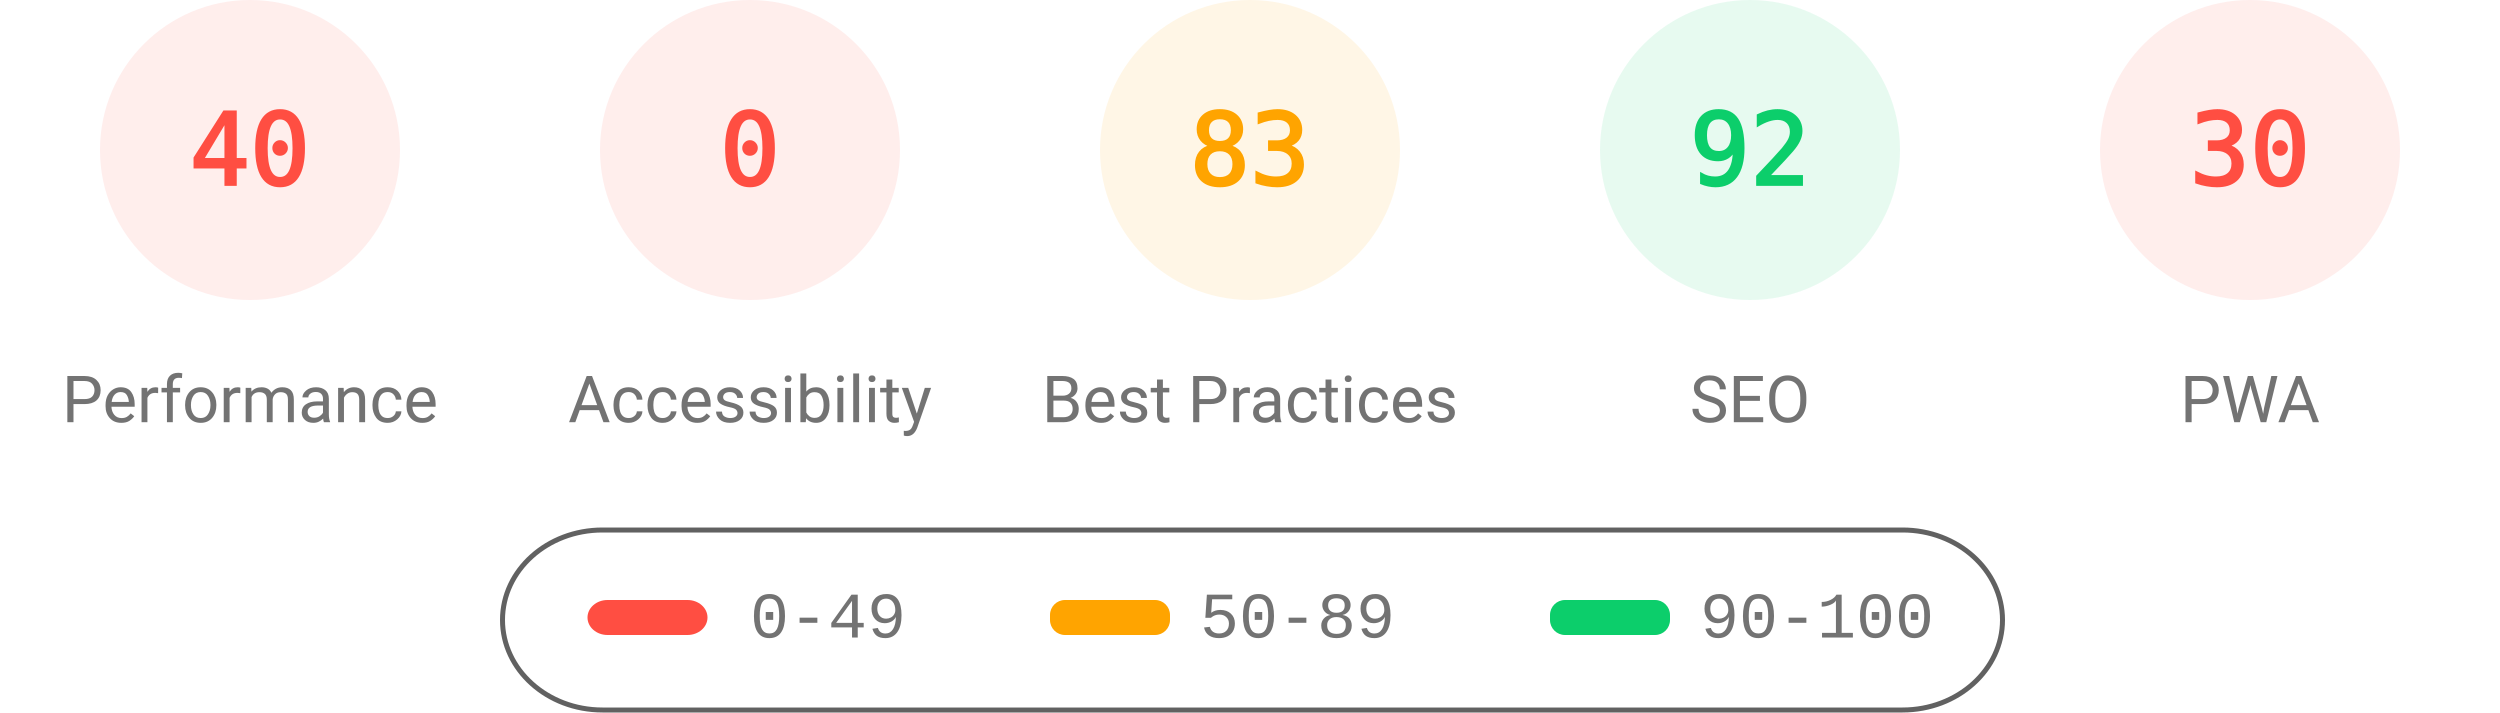
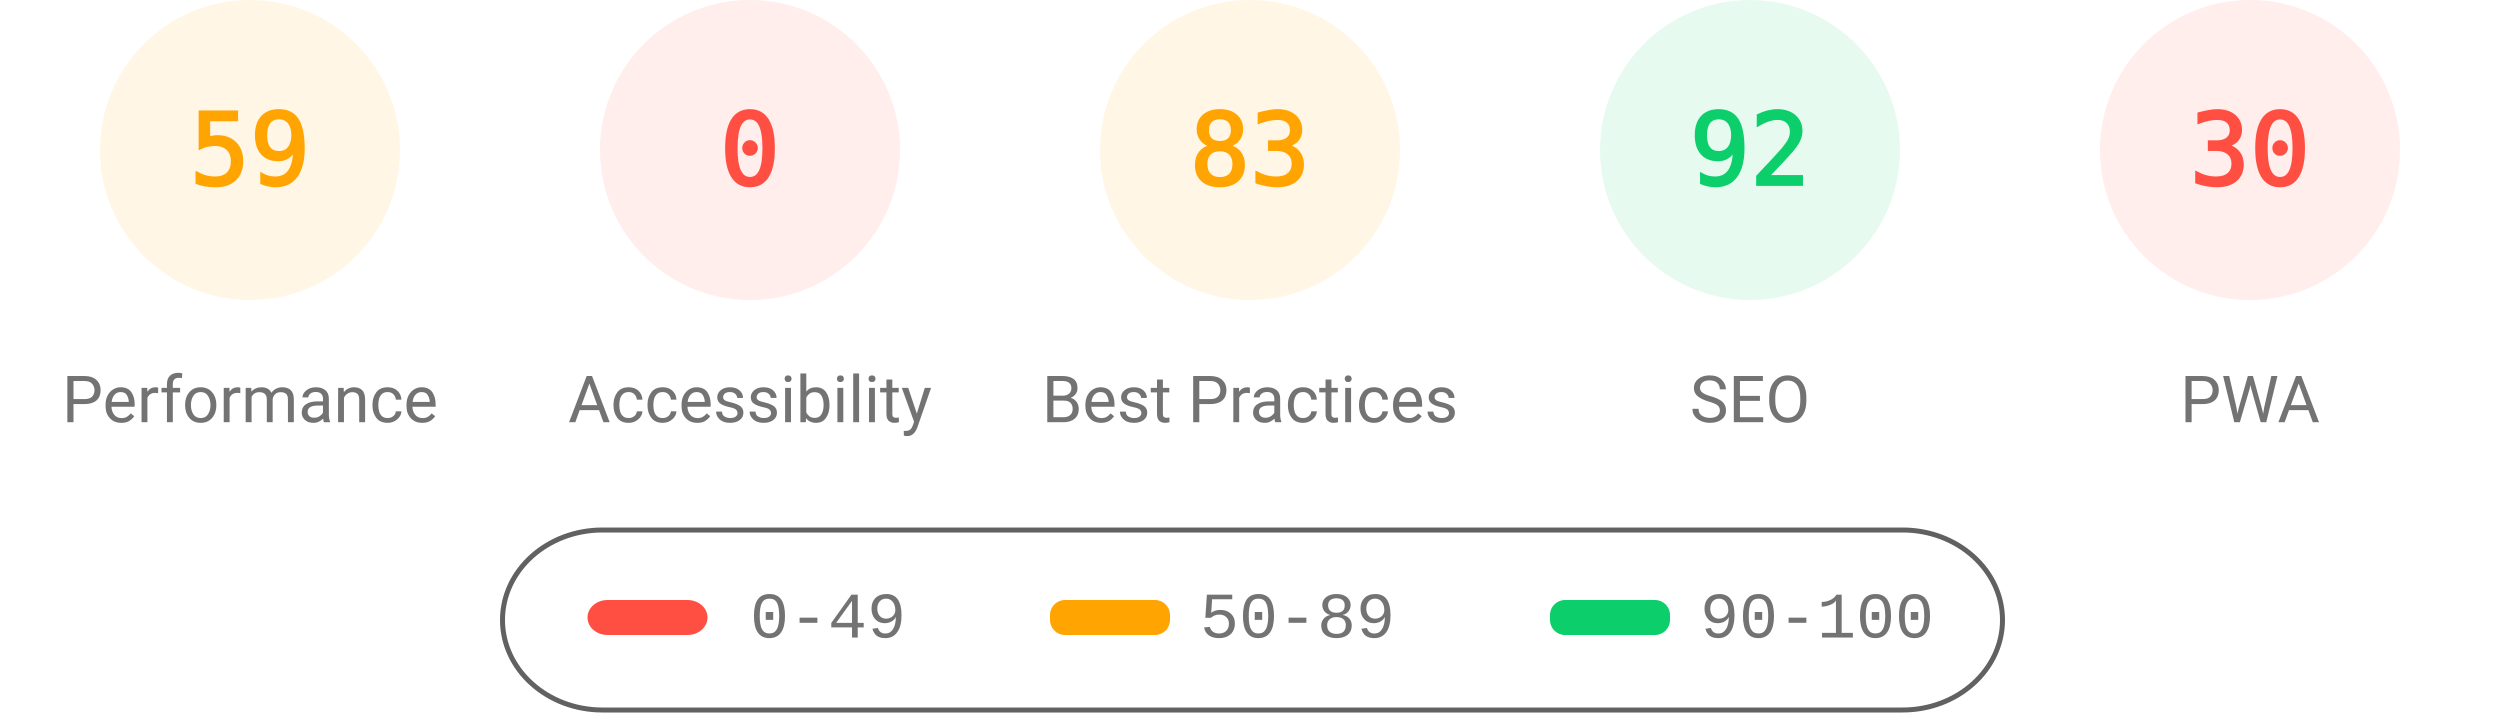
<svg xmlns="http://www.w3.org/2000/svg" fill="none" width="1000" height="285">
  <style>.gauge-base{opacity:.1}.gauge-arc{fill:none;animation-delay:250ms;stroke-linecap:round;transform:rotate(-90deg);transform-origin:100px 60px;animation:load-gauge 1s ease forwards}.guage-text{font-size:40px;font-family:monospace;text-align:center}.guage-red{color:#ff4e42;fill:#ff4e42;stroke:#ff4e42}.guage-orange{color:#ffa400;fill:#ffa400;stroke:#ffa400}.guage-green{color:#0cce6b;fill:#0cce6b;stroke:#0cce6b}.guage-undefined{color:#5c5c5c;fill:#5c5c5c;stroke:#5c5c5c}.guage-title{color:#737373;fill:#737373;stroke:none;font-size:26px;line-height:26px;font-family:Roboto,Halvetica,Arial,sans-serif}@keyframes load-gauge{from{stroke-dasharray:0 352.858}}</style>
-   <svg class="guage-div guage-perf guage-red" viewBox="0 0 200 200" width="200" height="200">
+   <svg class="guage-div guage-perf guage-orange" viewBox="0 0 200 200" width="200" height="200">
    <circle class="gauge-base" r="56" cx="100" cy="60" stroke-width="8" />
-     <circle class="gauge-arc guage-arc-1" r="56" cx="100" cy="60" stroke-width="8" style="stroke-dasharray:140.743,351.858" />
-     <text class="guage-text" x="100" y="60" alignment-baseline="central" dominant-baseline="central" text-anchor="middle">40</text>
+     <circle class="gauge-arc guage-arc-1" r="56" cx="100" cy="60" stroke-width="8" style="stroke-dasharray:207.596,351.858" />
+     <text class="guage-text" x="100" y="60" alignment-baseline="central" dominant-baseline="central" text-anchor="middle">59</text>
    <text class="guage-title" x="100" y="160" alignment-baseline="central" dominant-baseline="central" text-anchor="middle">Performance</text>
  </svg>
  <svg class="guage-div guage-acc guage-red" viewBox="0 0 200 200" width="200" height="200" x="200">
    <circle class="gauge-base" r="56" cx="100" cy="60" stroke-width="8" />
    <circle class="gauge-arc guage-arc-2" r="56" cx="100" cy="60" stroke-width="8" style="stroke-dasharray:0,351.858" />
    <text class="guage-text" x="100" y="60" alignment-baseline="central" dominant-baseline="central" text-anchor="middle">0</text>
    <text class="guage-title" x="100" y="160" alignment-baseline="central" dominant-baseline="central" text-anchor="middle">Accessibility</text>
  </svg>
  <svg class="guage-div guage-best guage-orange" viewBox="0 0 200 200" width="200" height="200" x="400">
    <circle class="gauge-base" r="56" cx="100" cy="60" stroke-width="8" />
    <circle class="gauge-arc guage-arc-3" r="56" cx="100" cy="60" stroke-width="8" style="stroke-dasharray:292.042,351.858" />
    <text class="guage-text" x="100" y="60" alignment-baseline="central" dominant-baseline="central" text-anchor="middle">83</text>
    <text class="guage-title" x="100" y="160" alignment-baseline="central" dominant-baseline="central" text-anchor="middle">Best Practices</text>
  </svg>
  <svg class="guage-div guage-seo guage-green" viewBox="0 0 200 200" width="200" height="200" x="600">
    <circle class="gauge-base" r="56" cx="100" cy="60" stroke-width="8" />
    <circle class="gauge-arc guage-arc-4" r="56" cx="100" cy="60" stroke-width="8" style="stroke-dasharray:323.709,351.858" />
    <text class="guage-text" x="100" y="60" alignment-baseline="central" dominant-baseline="central" text-anchor="middle">92</text>
    <text class="guage-title" x="100" y="160" alignment-baseline="central" dominant-baseline="central" text-anchor="middle">SEO</text>
  </svg>
  <svg class="guage-div guage-pwa guage-red" viewBox="0 0 200 200" width="200" height="200" x="800">
    <circle class="gauge-base" r="56" cx="100" cy="60" stroke-width="8" />
    <circle class="gauge-arc guage-arc-4" r="56" cx="100" cy="60" stroke-width="8" style="stroke-dasharray:105.557,351.858" />
    <text class="guage-text" x="100" y="60" alignment-baseline="central" dominant-baseline="central" text-anchor="middle">30</text>
    <text class="guage-title" x="100" y="160" alignment-baseline="central" dominant-baseline="central" text-anchor="middle">PWA</text>
  </svg>
  <svg width="604" height="76" x="200" y="210">
    <path fill="none" id="canvas_background" d="M-1-1h604v80H-1z" />
    <rect fill-opacity="0" stroke="#616161" stroke-width="2" rx="40" id="svg_2" height="72" width="600" y="2" x="1" fill="#000" />
    <rect stroke="#000" rx="8" id="svg_3" height="14" width="48" y="30" x="35" stroke-opacity="null" stroke-width="0" fill="#ff4e42" />
    <rect stroke="#000" rx="6" id="svg_4" height="14" width="48" y="30" x="220" stroke-opacity="null" stroke-width="0" fill="#ffa400" />
    <rect stroke="#000" rx="6" id="svg_5" height="14" width="48" y="30" x="420" stroke-opacity="null" stroke-width="0" fill="#0cce6b" />
    <text xml:space="preserve" text-anchor="start" font-family="'Courier New', Courier, monospace" font-size="26" id="svg_6" y="45" x="100" stroke-opacity="null" stroke-width="0" stroke="#000" fill="#737373">0-49</text>
    <text xml:space="preserve" text-anchor="start" font-family="'Courier New', Courier, monospace" font-size="26" id="svg_7" y="45" x="280" stroke-opacity="null" stroke-width="0" stroke="#000" fill="#737373">50-89</text>
    <text xml:space="preserve" text-anchor="start" font-family="'Courier New', Courier, monospace" font-size="26" id="svg_8" y="45" x="480" stroke-opacity="null" stroke-width="0" stroke="#000" fill="#737373">90-100</text>
  </svg>
</svg>
